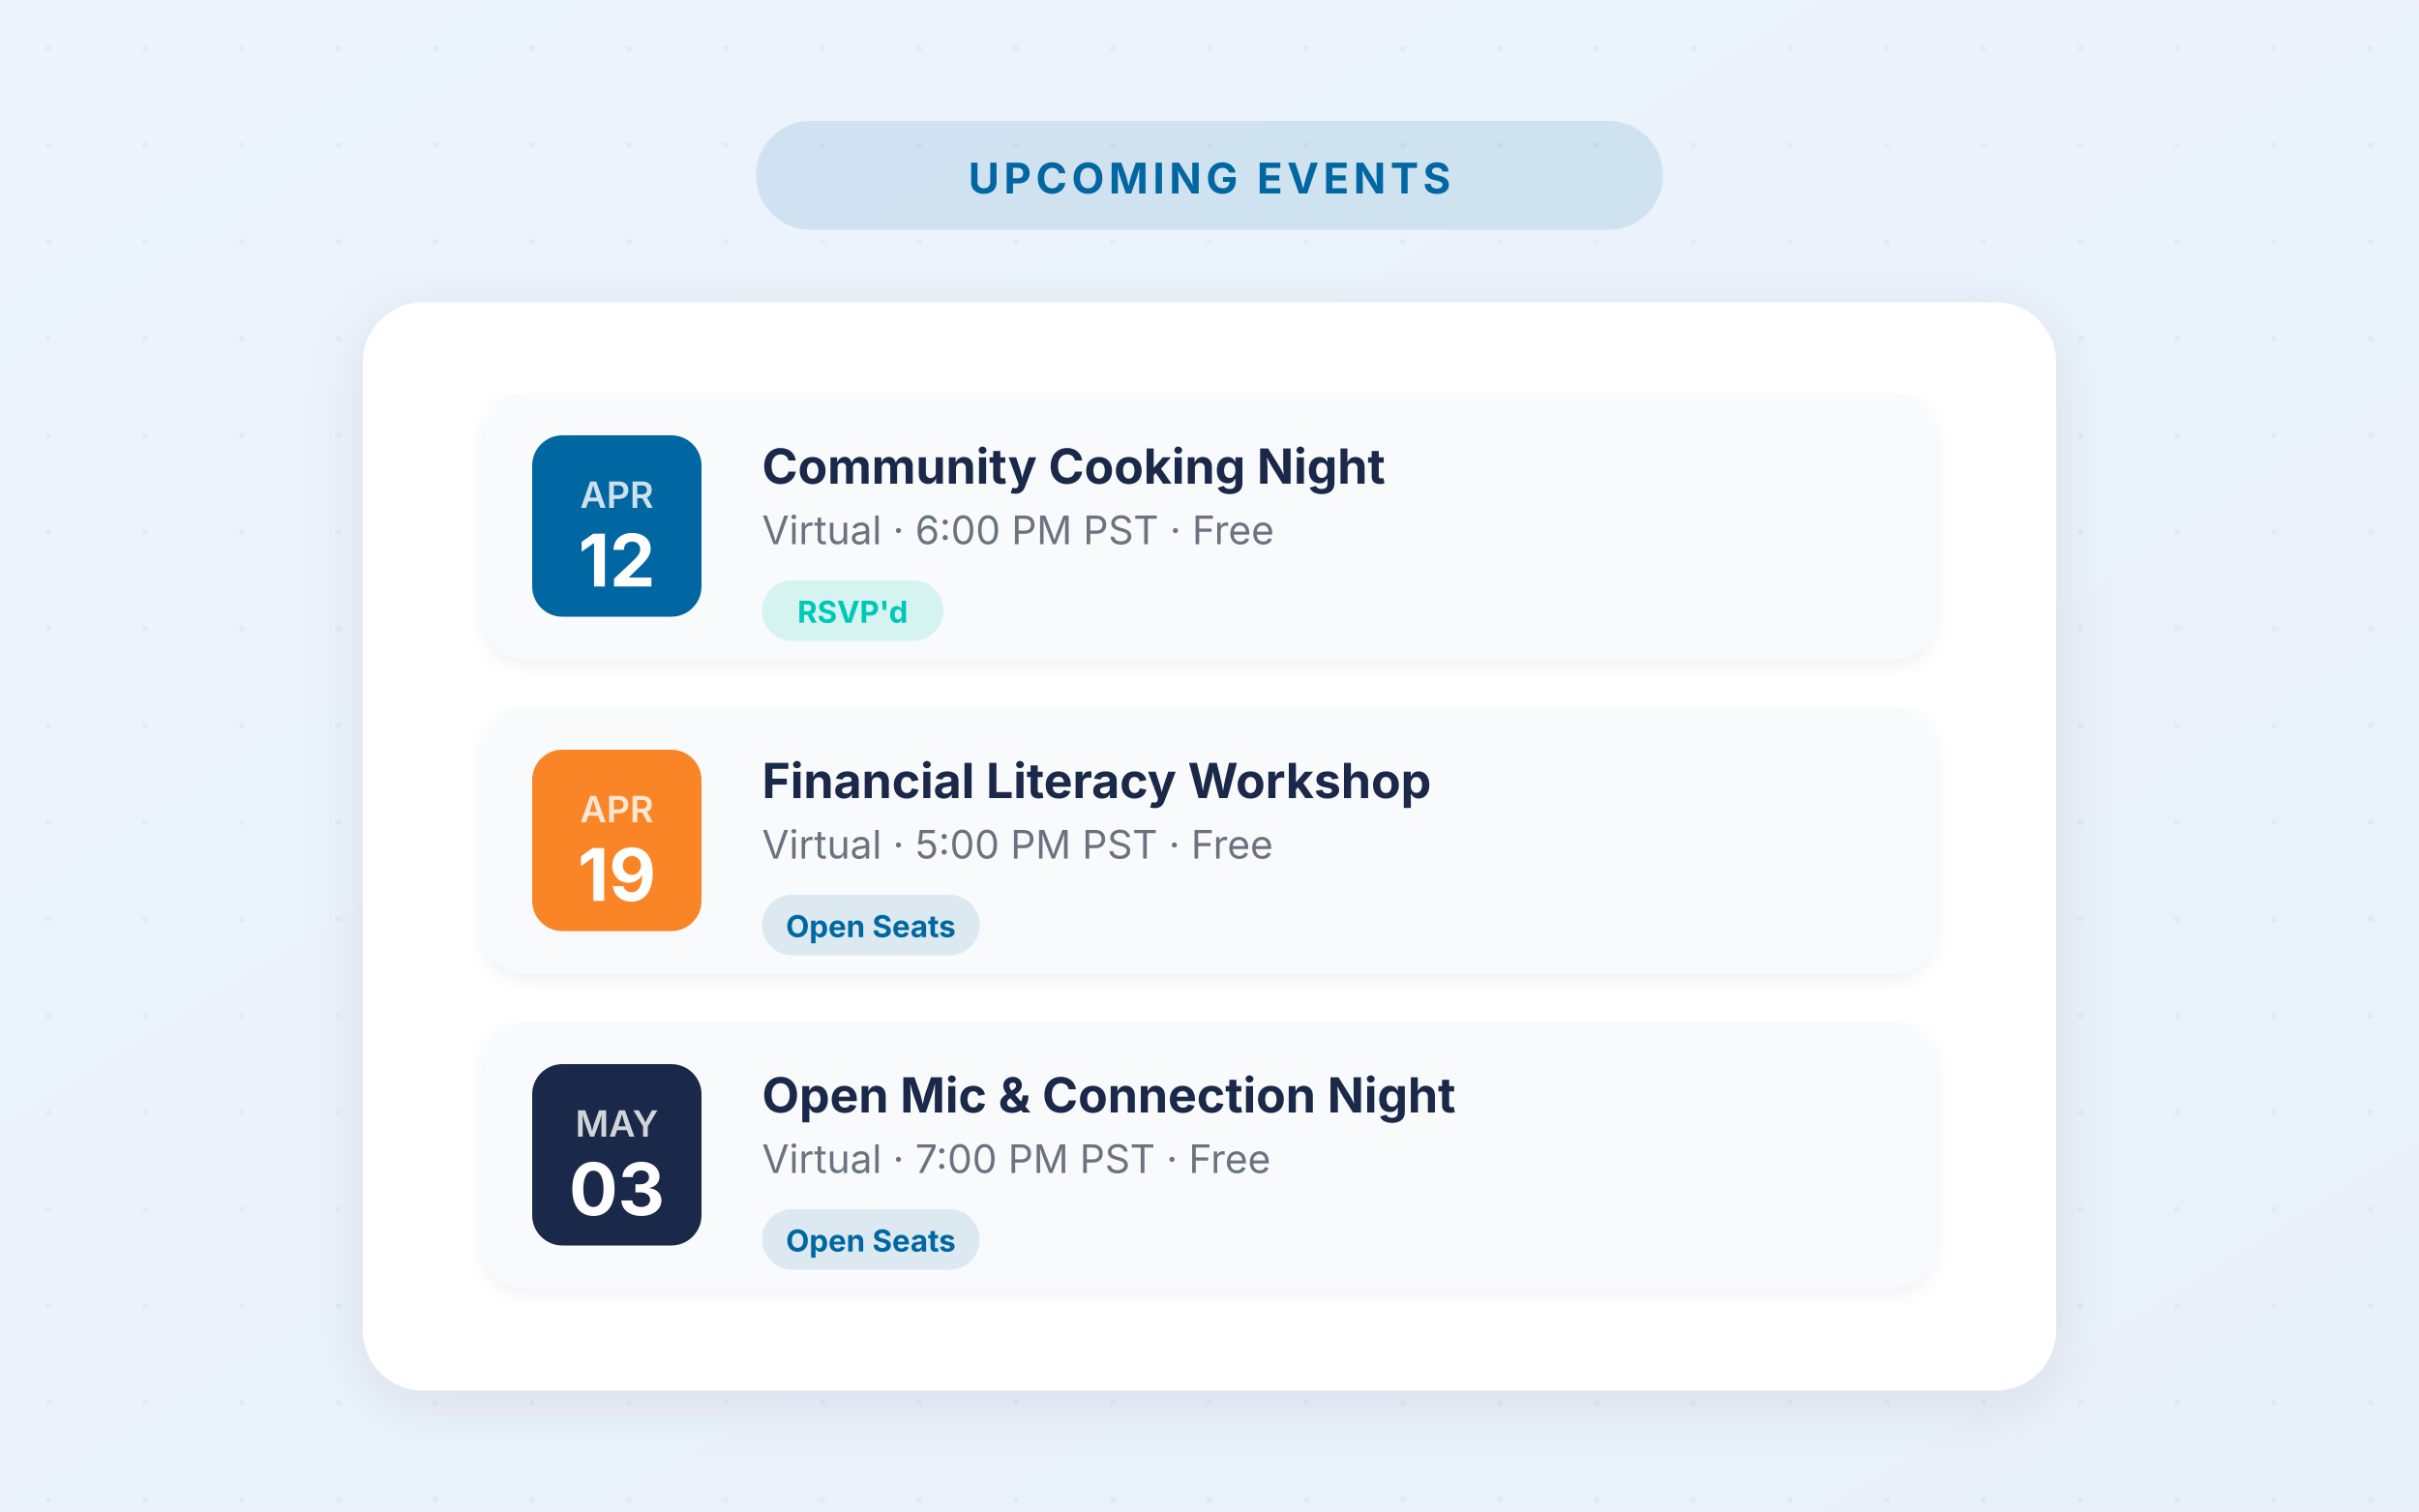
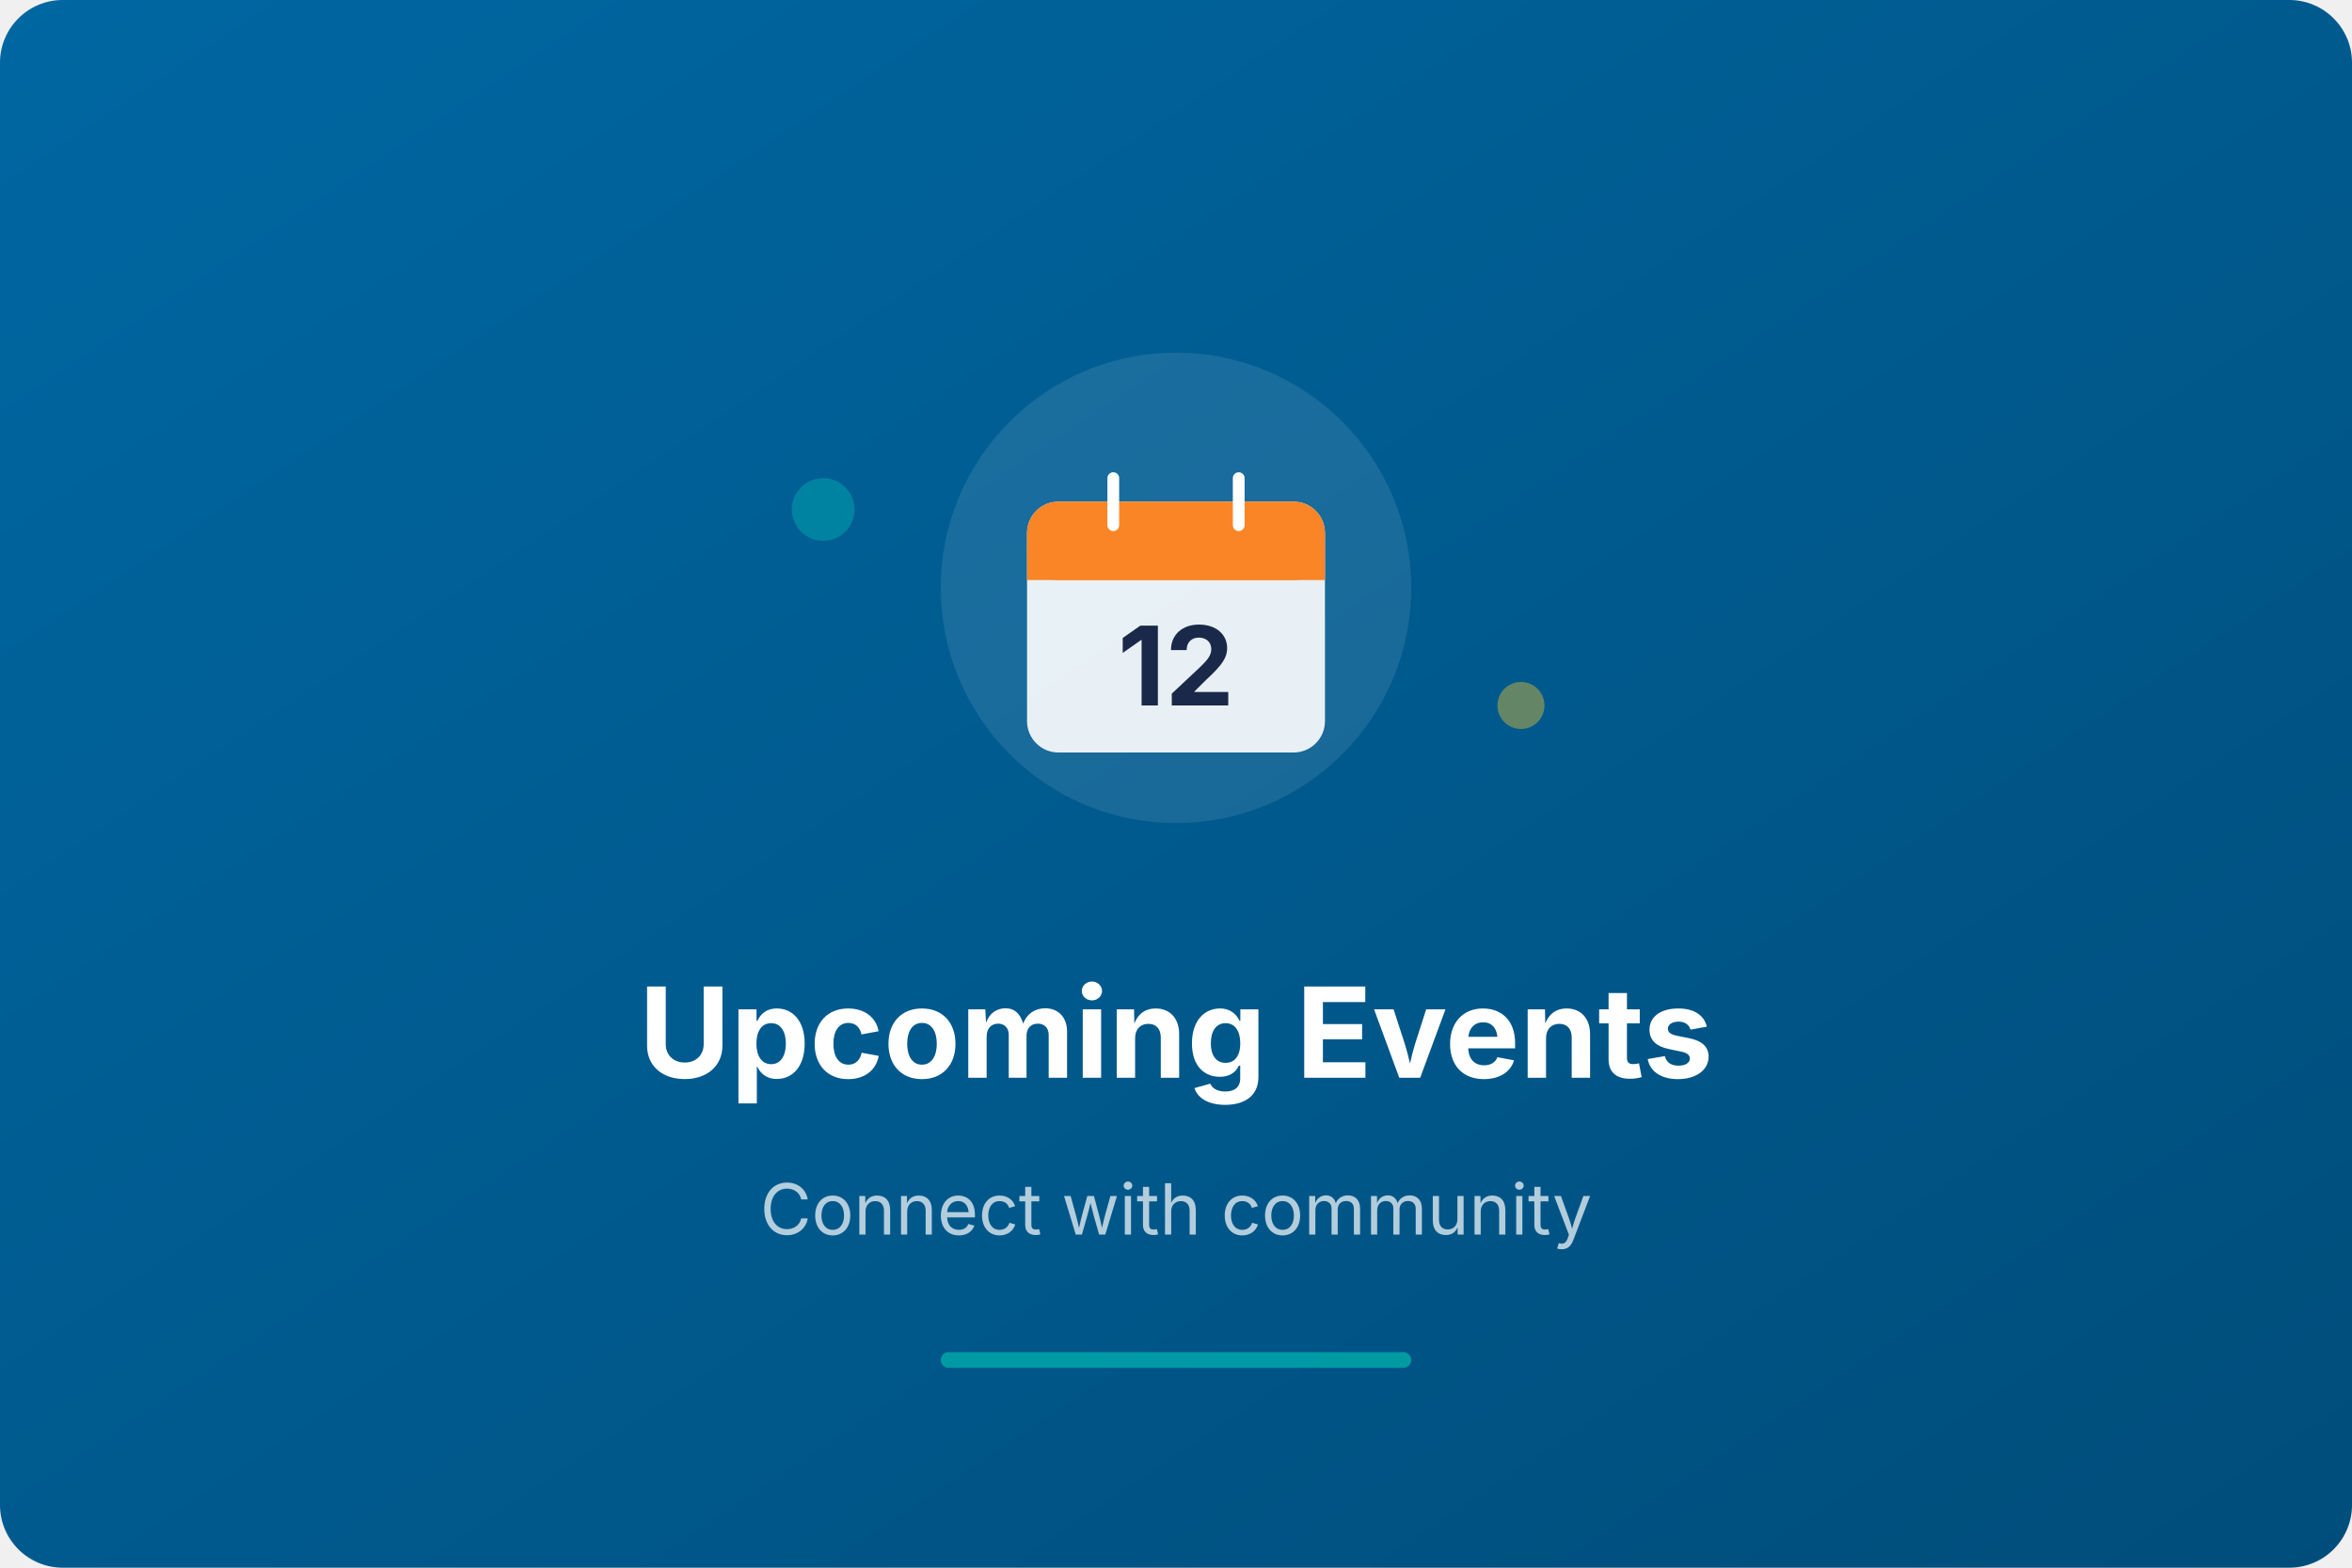
- <svg xmlns="http://www.w3.org/2000/svg" width="800" height="500" viewBox="0 0 800 500">
+ <svg xmlns="http://www.w3.org/2000/svg" width="600" height="400" viewBox="0 0 600 400">
  <defs>
    <linearGradient id="bg" x1="0%" y1="0%" x2="100%" y2="100%">
-       <stop offset="0%" style="stop-color:#edf4fc" />
-       <stop offset="100%" style="stop-color:#e8f0fa" />
+       <stop offset="0%" style="stop-color:#0067a2" />
+       <stop offset="100%" style="stop-color:#004d7a" />
    </linearGradient>
-     <filter id="shadow" x="-4%" y="-4%" width="108%" height="112%">
-       <feDropShadow dx="0" dy="4" stdDeviation="10" flood-color="#1a2949" flood-opacity="0.08" />
-     </filter>
-     <filter id="shadow-sm" x="-2%" y="-2%" width="104%" height="108%">
-       <feDropShadow dx="0" dy="2" stdDeviation="3" flood-color="#1a2949" flood-opacity="0.06" />
-     </filter>
  </defs>
-   <rect width="800" height="500" fill="url(#bg)" />
-   <pattern id="dots" x="0" y="0" width="32" height="32" patternUnits="userSpaceOnUse">
-     <circle cx="16" cy="16" r="1" fill="#1a2949" opacity="0.04" />
-   </pattern>
-   <rect width="800" height="500" fill="url(#dots)" />
-   <rect x="250" y="40" width="300" height="36" rx="18" fill="#0067a2" opacity="0.12" />
-   <text x="400" y="64" font-family="system-ui, -apple-system, sans-serif" font-size="14" font-weight="700" fill="#0067a2" text-anchor="middle" letter-spacing="1.5">UPCOMING EVENTS</text>
-   <rect x="120" y="100" width="560" height="360" rx="20" fill="white" filter="url(#shadow)" />
-   <rect x="160" y="130" width="480" height="88" rx="14" fill="#f9fafb" filter="url(#shadow-sm)" />
-   <rect x="176" y="144" width="56" height="60" rx="10" fill="#0067a2" />
-   <text x="204" y="168" font-family="system-ui, -apple-system, sans-serif" font-size="12" font-weight="600" fill="white" text-anchor="middle" opacity="0.8">APR</text>
-   <text x="204" y="194" font-family="system-ui, -apple-system, sans-serif" font-size="24" font-weight="700" fill="white" text-anchor="middle">12</text>
-   <text x="252" y="160" font-family="system-ui, -apple-system, sans-serif" font-size="16" font-weight="700" fill="#1a2949">Community Cooking Night</text>
-   <text x="252" y="180" font-family="system-ui, -apple-system, sans-serif" font-size="13" fill="#6b7280">Virtual  ·  6:00 PM PST  ·  Free</text>
-   <rect x="252" y="192" width="60" height="20" rx="10" fill="#00c8b7" opacity="0.15" />
-   <text x="282" y="206" font-family="system-ui, -apple-system, sans-serif" font-size="10" font-weight="700" fill="#00c8b7" text-anchor="middle">RSVP'd</text>
-   <rect x="160" y="234" width="480" height="88" rx="14" fill="#f9fafb" filter="url(#shadow-sm)" />
-   <rect x="176" y="248" width="56" height="60" rx="10" fill="#fa8526" />
-   <text x="204" y="272" font-family="system-ui, -apple-system, sans-serif" font-size="12" font-weight="600" fill="white" text-anchor="middle" opacity="0.8">APR</text>
-   <text x="204" y="298" font-family="system-ui, -apple-system, sans-serif" font-size="24" font-weight="700" fill="white" text-anchor="middle">19</text>
-   <text x="252" y="264" font-family="system-ui, -apple-system, sans-serif" font-size="16" font-weight="700" fill="#1a2949">Financial Literacy Workshop</text>
-   <text x="252" y="284" font-family="system-ui, -apple-system, sans-serif" font-size="13" fill="#6b7280">Virtual  ·  5:00 PM PST  ·  Free</text>
-   <rect x="252" y="296" width="72" height="20" rx="10" fill="#0067a2" opacity="0.12" />
-   <text x="288" y="310" font-family="system-ui, -apple-system, sans-serif" font-size="10" font-weight="700" fill="#0067a2" text-anchor="middle">Open Seats</text>
-   <rect x="160" y="338" width="480" height="88" rx="14" fill="#f9fafb" filter="url(#shadow-sm)" />
-   <rect x="176" y="352" width="56" height="60" rx="10" fill="#1a2949" />
-   <text x="204" y="376" font-family="system-ui, -apple-system, sans-serif" font-size="12" font-weight="600" fill="white" text-anchor="middle" opacity="0.8">MAY</text>
-   <text x="204" y="402" font-family="system-ui, -apple-system, sans-serif" font-size="24" font-weight="700" fill="white" text-anchor="middle">03</text>
-   <text x="252" y="368" font-family="system-ui, -apple-system, sans-serif" font-size="16" font-weight="700" fill="#1a2949">Open Mic &amp; Connection Night</text>
-   <text x="252" y="388" font-family="system-ui, -apple-system, sans-serif" font-size="13" fill="#6b7280">Virtual  ·  7:00 PM PST  ·  Free</text>
-   <rect x="252" y="400" width="72" height="20" rx="10" fill="#0067a2" opacity="0.12" />
-   <text x="288" y="414" font-family="system-ui, -apple-system, sans-serif" font-size="10" font-weight="700" fill="#0067a2" text-anchor="middle">Open Seats</text>
+   <rect width="600" height="400" fill="url(#bg)" rx="16" />
+   <circle cx="300" cy="150" r="60" fill="white" opacity="0.1" />
+   <rect x="262" y="128" width="76" height="64" rx="8" fill="white" opacity="0.9" />
+   <rect x="262" y="128" width="76" height="20" rx="8" fill="#fa8526" />
+   <rect x="262" y="140" width="76" height="8" fill="#fa8526" />
+   <line x1="284" y1="122" x2="284" y2="134" stroke="white" stroke-width="3" stroke-linecap="round" />
+   <line x1="316" y1="122" x2="316" y2="134" stroke="white" stroke-width="3" stroke-linecap="round" />
+   <text x="300" y="180" font-family="system-ui, -apple-system, sans-serif" font-size="28" font-weight="700" fill="#1a2949" text-anchor="middle">12</text>
+   <circle cx="210" cy="130" r="8" fill="#00c8b7" opacity="0.35" />
+   <circle cx="388" cy="180" r="6" fill="#faca2c" opacity="0.4" />
+   <text x="300" y="275" font-family="system-ui, -apple-system, sans-serif" font-size="32" font-weight="700" fill="white" text-anchor="middle">Upcoming Events</text>
+   <text x="300" y="315" font-family="system-ui, -apple-system, sans-serif" font-size="18" fill="white" opacity="0.7" text-anchor="middle">Connect with community</text>
+   <rect x="240" y="345" width="120" height="4" rx="2" fill="#00c8b7" opacity="0.6" />
</svg>
